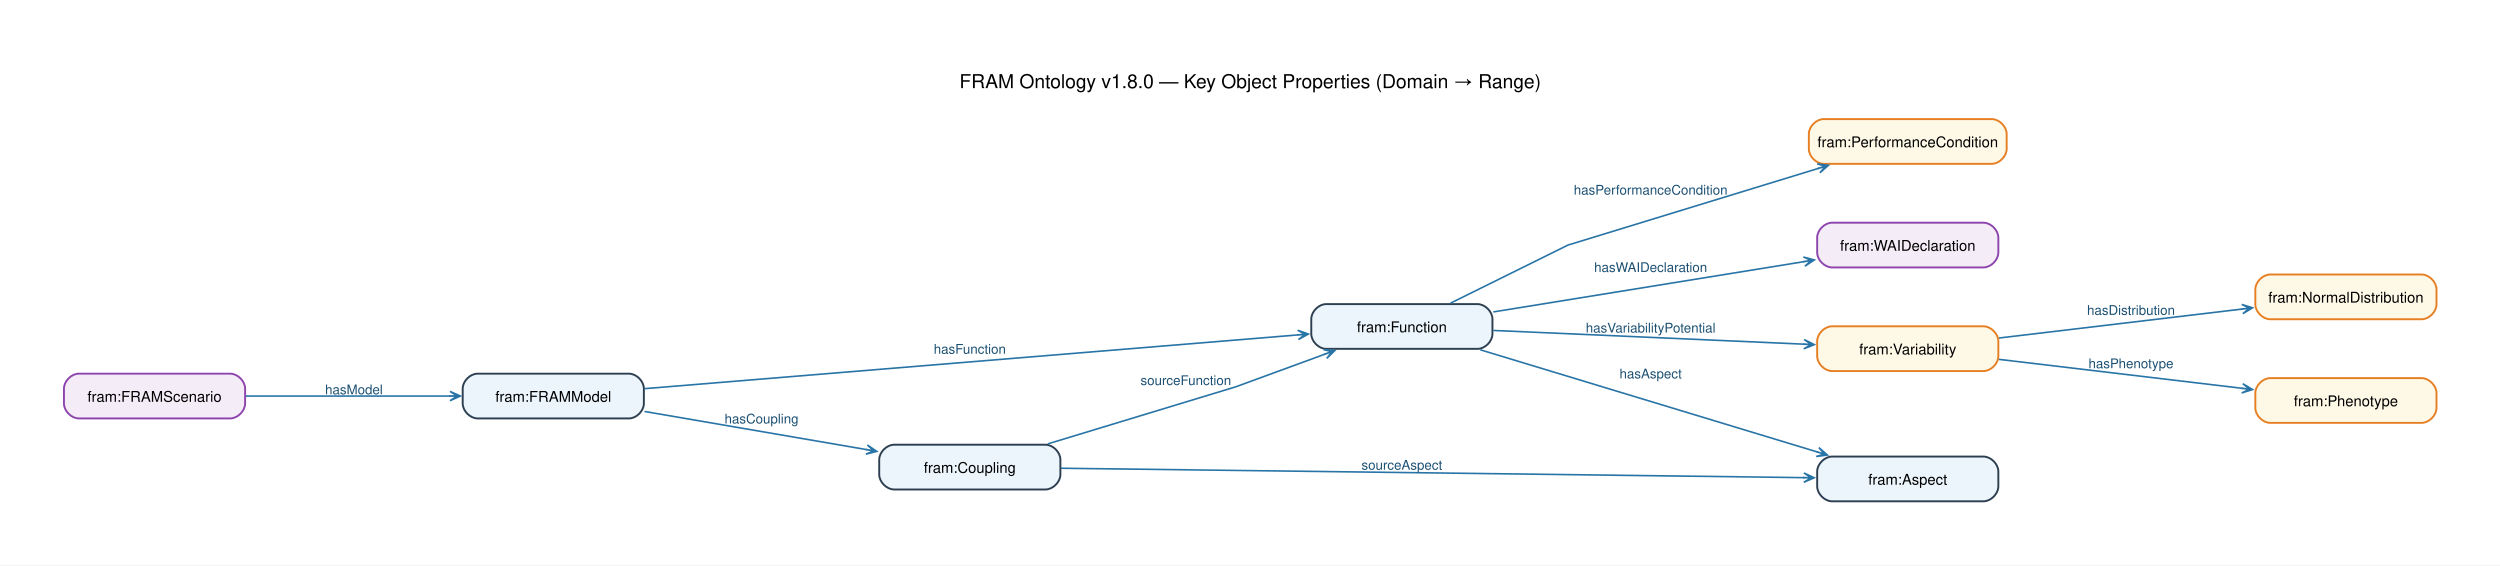
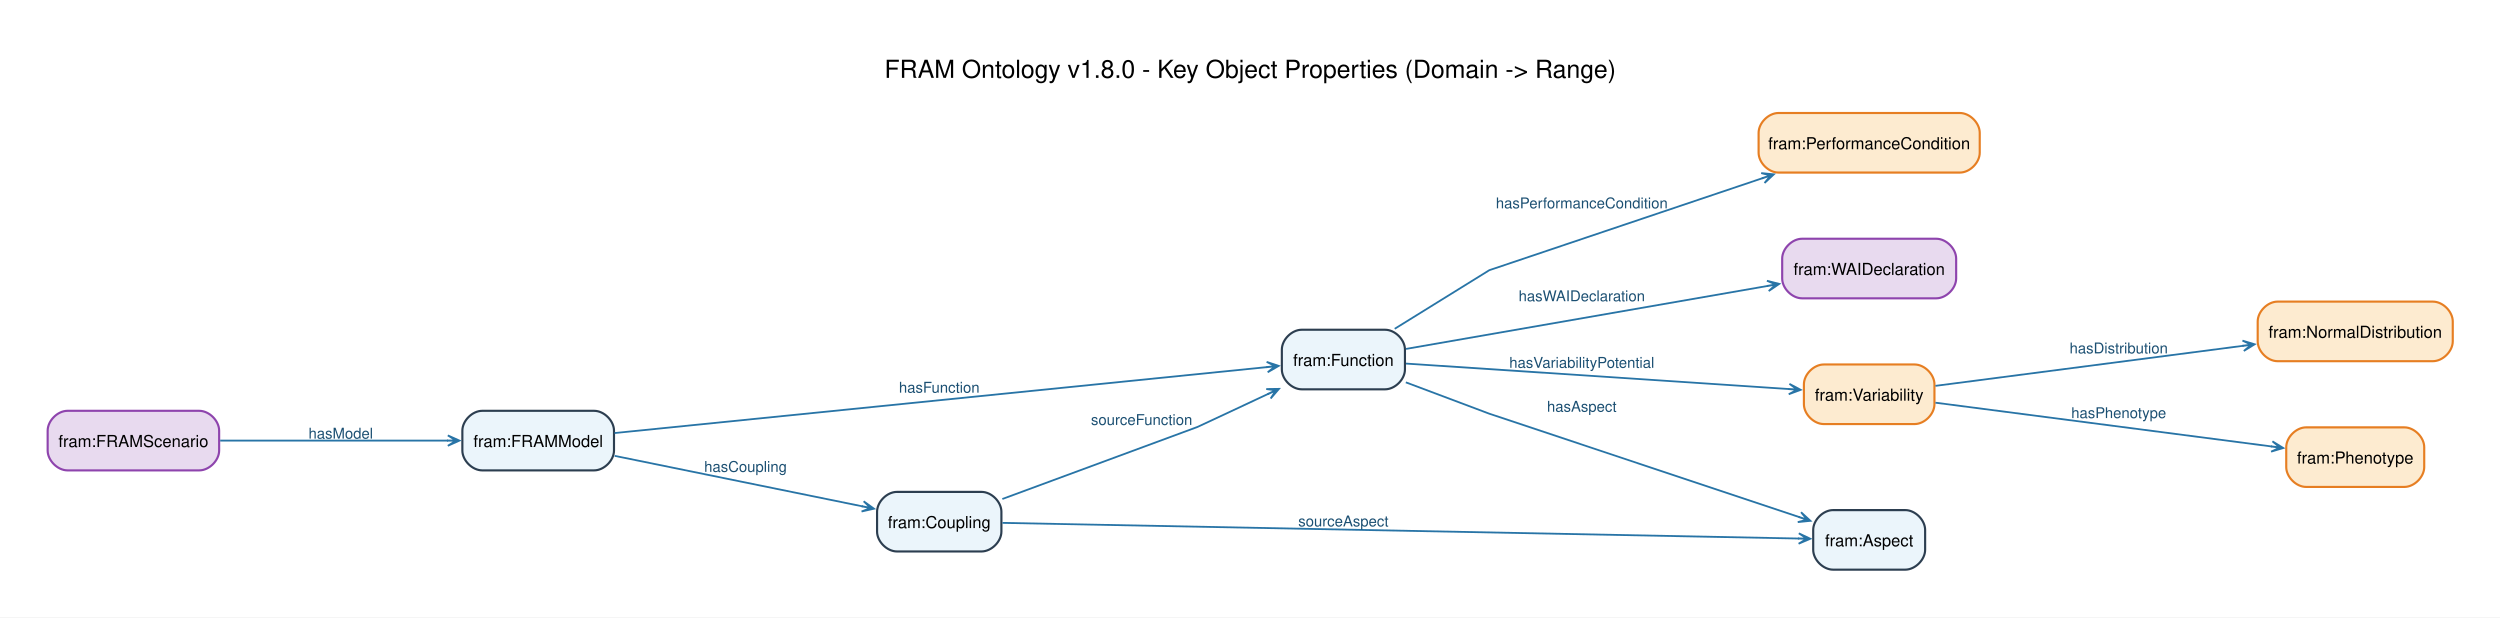
- <svg xmlns="http://www.w3.org/2000/svg" width="1689pt" height="382pt" viewBox="0.00 0.00 1689.00 382.00">
-   <g id="graph0" class="graph" transform="scale(1 1) rotate(0) translate(43.2 338.69)">
-     <polygon fill="white" stroke="none" points="-43.2,43.2 -43.2,-338.69 1646.1,-338.69 1646.1,43.2 -43.2,43.2" />
-     <text xml:space="preserve" text-anchor="middle" x="801.45" y="-279.14" font-family="Helvetica,sans-Serif" font-size="13.00">FRAM Ontology v1.8.0 — Key Object Properties (Domain → Range)</text>
-     <text xml:space="preserve" text-anchor="middle" x="801.45" y="-263.39" font-family="Helvetica,sans-Serif" font-size="13.00"> </text>
+ <svg xmlns="http://www.w3.org/2000/svg" width="1511pt" height="373pt" viewBox="0.00 0.00 1511.00 373.00">
+   <g id="graph0" class="graph" transform="scale(1 1) rotate(0) translate(28.8 344.3)">
+     <polygon fill="white" stroke="none" points="-28.8,28.8 -28.8,-344.3 1482.45,-344.3 1482.45,28.8 -28.8,28.8" />
+     <text xml:space="preserve" text-anchor="middle" x="726.83" y="-297.25" font-family="Helvetica,sans-Serif" font-size="15.00">FRAM Ontology v1.8.0 - Key Object Properties (Domain -&gt; Range)</text>
+     <text xml:space="preserve" text-anchor="middle" x="726.83" y="-281.5" font-family="Helvetica,sans-Serif" font-size="15.00"> </text>
    <g id="node1" class="node">
-       <path fill="#f4ecf7" stroke="#8e44ad" stroke-width="1.3" d="M112.32,-86.24C112.32,-86.24 10.08,-86.24 10.08,-86.24 5.04,-86.24 0,-81.2 0,-76.16 0,-76.16 0,-66.08 0,-66.08 0,-61.04 5.04,-56 10.08,-56 10.08,-56 112.32,-56 112.32,-56 117.36,-56 122.4,-61.04 122.4,-66.08 122.4,-66.08 122.4,-76.16 122.4,-76.16 122.4,-81.2 117.36,-86.24 112.32,-86.24" />
-       <text xml:space="preserve" text-anchor="middle" x="61.2" y="-67.25" font-family="Helvetica,sans-Serif" font-size="10.00">fram:FRAMScenario</text>
+       <path fill="#e8daef" stroke="#8e44ad" stroke-width="1.3" d="M91.65,-96C91.65,-96 12,-96 12,-96 6,-96 0,-90 0,-84 0,-84 0,-72 0,-72 0,-66 6,-60 12,-60 12,-60 91.65,-60 91.65,-60 97.65,-60 103.65,-66 103.65,-72 103.65,-72 103.65,-84 103.65,-84 103.65,-90 97.65,-96 91.65,-96" />
+       <text xml:space="preserve" text-anchor="middle" x="51.83" y="-74.12" font-family="Helvetica,sans-Serif" font-size="10.00">fram:FRAMScenario</text>
    </g>
    <g id="node2" class="node">
-       <path fill="#ebf5fb" stroke="#2c3e50" stroke-width="1.3" d="M381.72,-86.24C381.72,-86.24 279.48,-86.24 279.48,-86.24 274.44,-86.24 269.4,-81.2 269.4,-76.16 269.4,-76.16 269.4,-66.08 269.4,-66.08 269.4,-61.04 274.44,-56 279.48,-56 279.48,-56 381.72,-56 381.72,-56 386.76,-56 391.8,-61.04 391.8,-66.08 391.8,-66.08 391.8,-76.16 391.8,-76.16 391.8,-81.2 386.76,-86.24 381.72,-86.24" />
-       <text xml:space="preserve" text-anchor="middle" x="330.6" y="-67.25" font-family="Helvetica,sans-Serif" font-size="10.00">fram:FRAMModel</text>
+       <path fill="#ebf5fb" stroke="#2c3e50" stroke-width="1.3" d="M330.3,-96C330.3,-96 262.65,-96 262.65,-96 256.65,-96 250.65,-90 250.65,-84 250.65,-84 250.65,-72 250.65,-72 250.65,-66 256.65,-60 262.65,-60 262.65,-60 330.3,-60 330.3,-60 336.3,-60 342.3,-66 342.3,-72 342.3,-72 342.3,-84 342.3,-84 342.3,-90 336.3,-96 330.3,-96" />
+       <text xml:space="preserve" text-anchor="middle" x="296.48" y="-74.12" font-family="Helvetica,sans-Serif" font-size="10.00">fram:FRAMModel</text>
    </g>
    <g id="edge1" class="edge">
-       <path fill="none" stroke="#2874a6" stroke-width="1.1" d="M122.88,-71.12C163.99,-71.12 218.39,-71.12 261.06,-71.12" />
-       <polygon fill="#2874a6" stroke="#2874a6" stroke-width="1.1" points="267.82,-71.12 260.82,-74.27 265.66,-71.17 260.82,-71.17 260.82,-71.12 260.82,-71.07 265.66,-71.07 260.82,-67.97 267.82,-71.12" />
-       <text xml:space="preserve" text-anchor="middle" x="195.9" y="-72.32" font-family="Helvetica,sans-Serif" font-size="9.00" fill="#1b4f72"> hasModel </text>
+       <path fill="none" stroke="#2874a6" stroke-width="1.1" d="M104.28,-78C144.76,-78 200.98,-78 241.97,-78" />
+       <polygon fill="#2874a6" stroke="#2874a6" stroke-width="1.1" points="248.88,-78 241.88,-81.15 246.72,-78.05 241.88,-78.05 241.88,-78 241.88,-77.95 246.72,-77.95 241.88,-74.85 248.88,-78" />
+       <text xml:space="preserve" text-anchor="middle" x="177.15" y="-79.2" font-family="Helvetica,sans-Serif" font-size="9.00" fill="#1b4f72"> hasModel </text>
    </g>
    <g id="node3" class="node">
-       <path fill="#ebf5fb" stroke="#2c3e50" stroke-width="1.3" d="M955.02,-133.24C955.02,-133.24 852.78,-133.24 852.78,-133.24 847.74,-133.24 842.7,-128.2 842.7,-123.16 842.7,-123.16 842.7,-113.08 842.7,-113.08 842.7,-108.04 847.74,-103 852.78,-103 852.78,-103 955.02,-103 955.02,-103 960.06,-103 965.1,-108.04 965.1,-113.08 965.1,-113.08 965.1,-123.16 965.1,-123.16 965.1,-128.2 960.06,-133.24 955.02,-133.24" />
-       <text xml:space="preserve" text-anchor="middle" x="903.9" y="-114.25" font-family="Helvetica,sans-Serif" font-size="10.00">fram:Function</text>
+       <path fill="#ebf5fb" stroke="#2c3e50" stroke-width="1.3" d="M808.35,-145C808.35,-145 757.95,-145 757.95,-145 751.95,-145 745.95,-139 745.95,-133 745.95,-133 745.95,-121 745.95,-121 745.95,-115 751.95,-109 757.95,-109 757.95,-109 808.35,-109 808.35,-109 814.35,-109 820.35,-115 820.35,-121 820.35,-121 820.35,-133 820.35,-133 820.35,-139 814.35,-145 808.35,-145" />
+       <text xml:space="preserve" text-anchor="middle" x="783.15" y="-123.12" font-family="Helvetica,sans-Serif" font-size="10.00">fram:Function</text>
    </g>
    <g id="edge2" class="edge">
-       <path fill="none" stroke="#2874a6" stroke-width="1.1" d="M392.2,-76.11C499.22,-84.91 721.02,-103.16 833.8,-112.44" />
-       <polygon fill="#2874a6" stroke="#2874a6" stroke-width="1.1" points="840.73,-113.01 833.49,-115.57 838.57,-112.88 833.75,-112.48 833.75,-112.43 833.76,-112.38 838.58,-112.78 834.01,-109.29 840.73,-113.01" />
-       <text xml:space="preserve" text-anchor="middle" x="612" y="-99.72" font-family="Helvetica,sans-Serif" font-size="9.00" fill="#1b4f72"> hasFunction </text>
+       <path fill="none" stroke="#2874a6" stroke-width="1.1" d="M342.64,-82.57C435.04,-91.91 644.76,-113.11 737.08,-122.44" />
+       <polygon fill="#2874a6" stroke="#2874a6" stroke-width="1.1" points="744.05,-123.15 736.77,-125.58 741.89,-122.98 737.08,-122.49 737.08,-122.44 737.09,-122.39 741.9,-122.88 737.4,-119.31 744.05,-123.15" />
+       <text xml:space="preserve" text-anchor="middle" x="538.88" y="-106.96" font-family="Helvetica,sans-Serif" font-size="9.00" fill="#1b4f72"> hasFunction </text>
    </g>
    <g id="node4" class="node">
-       <path fill="#ebf5fb" stroke="#2c3e50" stroke-width="1.3" d="M663.12,-38.24C663.12,-38.24 560.88,-38.24 560.88,-38.24 555.84,-38.24 550.8,-33.2 550.8,-28.16 550.8,-28.16 550.8,-18.08 550.8,-18.08 550.8,-13.04 555.84,-8 560.88,-8 560.88,-8 663.12,-8 663.12,-8 668.16,-8 673.2,-13.04 673.2,-18.08 673.2,-18.08 673.2,-28.16 673.2,-28.16 673.2,-33.2 668.16,-38.24 663.12,-38.24" />
-       <text xml:space="preserve" text-anchor="middle" x="612" y="-19.24" font-family="Helvetica,sans-Serif" font-size="10.00">fram:Coupling</text>
+       <path fill="#ebf5fb" stroke="#2c3e50" stroke-width="1.3" d="M564.45,-47C564.45,-47 513.3,-47 513.3,-47 507.3,-47 501.3,-41 501.3,-35 501.3,-35 501.3,-23 501.3,-23 501.3,-17 507.3,-11 513.3,-11 513.3,-11 564.45,-11 564.45,-11 570.45,-11 576.45,-17 576.45,-23 576.45,-23 576.45,-35 576.45,-35 576.45,-41 570.45,-47 564.45,-47" />
+       <text xml:space="preserve" text-anchor="middle" x="538.88" y="-25.12" font-family="Helvetica,sans-Serif" font-size="10.00">fram:Coupling</text>
    </g>
    <g id="edge3" class="edge">
-       <path fill="none" stroke="#2874a6" stroke-width="1.1" d="M392.23,-60.7C436.44,-53.11 496.4,-42.81 542.37,-34.91" />
-       <polygon fill="#2874a6" stroke="#2874a6" stroke-width="1.1" points="549.17,-33.74 542.81,-38.03 547.05,-34.16 542.28,-34.98 542.27,-34.93 542.26,-34.88 547.03,-34.06 541.74,-31.82 549.17,-33.74" />
-       <text xml:space="preserve" text-anchor="middle" x="471.3" y="-52.62" font-family="Helvetica,sans-Serif" font-size="9.00" fill="#1b4f72"> hasCoupling </text>
+       <path fill="none" stroke="#2874a6" stroke-width="1.1" d="M342.69,-68.78C385.63,-60.03 449.81,-46.95 492.72,-38.2" />
+       <polygon fill="#2874a6" stroke="#2874a6" stroke-width="1.1" points="499.43,-36.84 493.2,-41.32 497.32,-37.32 492.58,-38.28 492.57,-38.23 492.56,-38.19 497.3,-37.22 491.94,-35.15 499.43,-36.84" />
+       <text xml:space="preserve" text-anchor="middle" x="421.8" y="-59.09" font-family="Helvetica,sans-Serif" font-size="9.00" fill="#1b4f72"> hasCoupling </text>
    </g>
    <g id="node5" class="node">
-       <path fill="#ebf5fb" stroke="#2c3e50" stroke-width="1.3" d="M1296.8,-30.24C1296.8,-30.24 1194.56,-30.24 1194.56,-30.24 1189.52,-30.24 1184.48,-25.2 1184.48,-20.16 1184.48,-20.16 1184.48,-10.08 1184.48,-10.08 1184.48,-5.04 1189.52,0 1194.56,0 1194.56,0 1296.8,0 1296.8,0 1301.84,0 1306.88,-5.04 1306.88,-10.08 1306.88,-10.08 1306.88,-20.16 1306.88,-20.16 1306.88,-25.2 1301.84,-30.24 1296.8,-30.24" />
-       <text xml:space="preserve" text-anchor="middle" x="1245.68" y="-11.24" font-family="Helvetica,sans-Serif" font-size="10.00">fram:Aspect</text>
+       <path fill="#ebf5fb" stroke="#2c3e50" stroke-width="1.3" d="M1122.75,-36C1122.75,-36 1079.1,-36 1079.1,-36 1073.1,-36 1067.1,-30 1067.1,-24 1067.1,-24 1067.1,-12 1067.1,-12 1067.1,-6 1073.1,0 1079.1,0 1079.1,0 1122.75,0 1122.75,0 1128.75,0 1134.75,-6 1134.75,-12 1134.75,-12 1134.75,-24 1134.75,-24 1134.75,-30 1128.75,-36 1122.75,-36" />
+       <text xml:space="preserve" text-anchor="middle" x="1100.93" y="-14.12" font-family="Helvetica,sans-Serif" font-size="10.00">fram:Aspect</text>
    </g>
    <g id="edge4" class="edge">
-       <path fill="none" stroke="#2874a6" stroke-width="1.1" d="M956.87,-102.36C1018.33,-83.74 1120.39,-52.79 1185.02,-33.2" />
-       <polygon fill="#2874a6" stroke="#2874a6" stroke-width="1.1" points="1191.42,-31.26 1185.64,-36.31 1189.37,-31.94 1184.74,-33.34 1184.72,-33.29 1184.71,-33.25 1189.34,-31.84 1183.81,-30.28 1191.42,-31.26" />
-       <text xml:space="preserve" text-anchor="middle" x="1071.98" y="-83.06" font-family="Helvetica,sans-Serif" font-size="9.00" fill="#1b4f72"> hasAspect </text>
+       <path fill="none" stroke="#2874a6" stroke-width="1.1" d="M820.88,-113.21C844.71,-104.26 871.35,-94.25 871.35,-94.25 871.35,-94.25 993.19,-53.61 1058.96,-31.67" />
+       <polygon fill="#2874a6" stroke="#2874a6" stroke-width="1.1" points="1065.42,-29.51 1059.77,-34.71 1063.38,-30.24 1058.79,-31.77 1058.78,-31.73 1058.76,-31.68 1063.35,-30.15 1057.78,-28.74 1065.42,-29.51" />
+       <text xml:space="preserve" text-anchor="middle" x="927.23" y="-95.45" font-family="Helvetica,sans-Serif" font-size="9.00" fill="#1b4f72"> hasAspect </text>
    </g>
    <g id="node6" class="node">
-       <path fill="#fef9e7" stroke="#e67e22" stroke-width="1.3" d="M1296.8,-118.24C1296.8,-118.24 1194.56,-118.24 1194.56,-118.24 1189.52,-118.24 1184.48,-113.2 1184.48,-108.16 1184.48,-108.16 1184.48,-98.08 1184.48,-98.08 1184.48,-93.04 1189.52,-88 1194.56,-88 1194.56,-88 1296.8,-88 1296.8,-88 1301.84,-88 1306.88,-93.04 1306.88,-98.08 1306.88,-98.08 1306.88,-108.16 1306.88,-108.16 1306.88,-113.2 1301.84,-118.24 1296.8,-118.24" />
-       <text xml:space="preserve" text-anchor="middle" x="1245.68" y="-99.25" font-family="Helvetica,sans-Serif" font-size="10.00">fram:Variability</text>
+       <path fill="#fdebd0" stroke="#e67e22" stroke-width="1.3" d="M1128.38,-124C1128.38,-124 1073.48,-124 1073.48,-124 1067.48,-124 1061.48,-118 1061.48,-112 1061.48,-112 1061.48,-100 1061.48,-100 1061.48,-94 1067.48,-88 1073.48,-88 1073.48,-88 1128.38,-88 1128.38,-88 1134.38,-88 1140.38,-94 1140.38,-100 1140.38,-100 1140.38,-112 1140.38,-112 1140.38,-118 1134.38,-124 1128.38,-124" />
+       <text xml:space="preserve" text-anchor="middle" x="1100.93" y="-102.12" font-family="Helvetica,sans-Serif" font-size="10.00">fram:Variability</text>
    </g>
    <g id="edge7" class="edge">
-       <path fill="none" stroke="#2874a6" stroke-width="1.1" d="M965.64,-115.44C1024.65,-112.83 1114.12,-108.88 1175.76,-106.16" />
-       <polygon fill="#2874a6" stroke="#2874a6" stroke-width="1.1" points="1182.55,-105.86 1175.69,-109.32 1180.39,-106.01 1175.55,-106.22 1175.55,-106.17 1175.55,-106.12 1180.39,-105.91 1175.41,-103.02 1182.55,-105.86" />
-       <text xml:space="preserve" text-anchor="middle" x="1071.98" y="-114.04" font-family="Helvetica,sans-Serif" font-size="9.00" fill="#1b4f72"> hasVariabilityPotential </text>
+       <path fill="none" stroke="#2874a6" stroke-width="1.1" d="M820.99,-124.55C878.44,-120.73 989.34,-113.35 1052.63,-109.15" />
+       <polygon fill="#2874a6" stroke="#2874a6" stroke-width="1.1" points="1059.51,-108.69 1052.74,-112.3 1057.36,-108.88 1052.53,-109.2 1052.53,-109.15 1052.53,-109.1 1057.36,-108.78 1052.32,-106.01 1059.51,-108.69" />
+       <text xml:space="preserve" text-anchor="middle" x="927.23" y="-121.99" font-family="Helvetica,sans-Serif" font-size="9.00" fill="#1b4f72"> hasVariabilityPotential </text>
    </g>
    <g id="node9" class="node">
-       <path fill="#fef9e7" stroke="#e67e22" stroke-width="1.3" d="M1302.42,-258.24C1302.42,-258.24 1188.93,-258.24 1188.93,-258.24 1183.89,-258.24 1178.85,-253.2 1178.85,-248.16 1178.85,-248.16 1178.85,-238.08 1178.85,-238.08 1178.85,-233.04 1183.89,-228 1188.93,-228 1188.93,-228 1302.42,-228 1302.42,-228 1307.46,-228 1312.5,-233.04 1312.5,-238.08 1312.5,-238.08 1312.5,-248.16 1312.5,-248.16 1312.5,-253.2 1307.46,-258.24 1302.42,-258.24" />
-       <text xml:space="preserve" text-anchor="middle" x="1245.68" y="-239.25" font-family="Helvetica,sans-Serif" font-size="10.00">fram:PerformanceCondition</text>
+       <path fill="#fdebd0" stroke="#e67e22" stroke-width="1.3" d="M1155.75,-276C1155.75,-276 1046.1,-276 1046.1,-276 1040.1,-276 1034.1,-270 1034.1,-264 1034.1,-264 1034.1,-252 1034.1,-252 1034.1,-246 1040.1,-240 1046.1,-240 1046.1,-240 1155.75,-240 1155.75,-240 1161.75,-240 1167.75,-246 1167.75,-252 1167.75,-252 1167.75,-264 1167.75,-264 1167.75,-270 1161.75,-276 1155.75,-276" />
+       <text xml:space="preserve" text-anchor="middle" x="1100.93" y="-254.12" font-family="Helvetica,sans-Serif" font-size="10.00">fram:PerformanceCondition</text>
    </g>
    <g id="edge10" class="edge">
-       <path fill="none" stroke="#2874a6" stroke-width="1.1" d="M936.77,-133.88C969.62,-150.13 1016.1,-173.12 1016.1,-173.12 1016.1,-173.12 1117.98,-204.32 1185.71,-225.06" />
-       <polygon fill="#2874a6" stroke="#2874a6" stroke-width="1.1" points="1192.1,-227.02 1184.48,-227.98 1190.02,-226.43 1185.39,-225.02 1185.4,-224.97 1185.42,-224.92 1190.05,-226.34 1186.33,-221.96 1192.1,-227.02" />
-       <text xml:space="preserve" text-anchor="middle" x="1071.98" y="-207.22" font-family="Helvetica,sans-Serif" font-size="9.00" fill="#1b4f72"> hasPerformanceCondition </text>
+       <path fill="none" stroke="#2874a6" stroke-width="1.1" d="M814.16,-145.58C839.38,-161.2 871.35,-181 871.35,-181 871.35,-181 969.25,-213.98 1036.91,-236.77" />
+       <polygon fill="#2874a6" stroke="#2874a6" stroke-width="1.1" points="1043.32,-238.93 1035.68,-239.68 1041.26,-238.29 1036.67,-236.75 1036.69,-236.7 1036.71,-236.65 1041.29,-238.2 1037.7,-233.71 1043.32,-238.93" />
+       <text xml:space="preserve" text-anchor="middle" x="927.23" y="-218.39" font-family="Helvetica,sans-Serif" font-size="9.00" fill="#1b4f72"> hasPerformanceCondition </text>
    </g>
    <g id="node10" class="node">
-       <path fill="#f4ecf7" stroke="#8e44ad" stroke-width="1.3" d="M1296.8,-188.24C1296.8,-188.24 1194.56,-188.24 1194.56,-188.24 1189.52,-188.24 1184.48,-183.2 1184.48,-178.16 1184.48,-178.16 1184.48,-168.08 1184.48,-168.08 1184.48,-163.04 1189.52,-158 1194.56,-158 1194.56,-158 1296.8,-158 1296.8,-158 1301.84,-158 1306.88,-163.04 1306.88,-168.08 1306.88,-168.08 1306.88,-178.16 1306.88,-178.16 1306.88,-183.2 1301.84,-188.24 1296.8,-188.24" />
-       <text xml:space="preserve" text-anchor="middle" x="1245.68" y="-169.25" font-family="Helvetica,sans-Serif" font-size="10.00">fram:WAIDeclaration</text>
+       <path fill="#e8daef" stroke="#8e44ad" stroke-width="1.3" d="M1141.5,-200C1141.5,-200 1060.35,-200 1060.35,-200 1054.35,-200 1048.35,-194 1048.35,-188 1048.35,-188 1048.35,-176 1048.35,-176 1048.35,-170 1054.35,-164 1060.35,-164 1060.35,-164 1141.5,-164 1141.5,-164 1147.5,-164 1153.5,-170 1153.5,-176 1153.5,-176 1153.5,-188 1153.5,-188 1153.5,-194 1147.5,-200 1141.5,-200" />
+       <text xml:space="preserve" text-anchor="middle" x="1100.93" y="-178.12" font-family="Helvetica,sans-Serif" font-size="10.00">fram:WAIDeclaration</text>
    </g>
    <g id="edge11" class="edge">
-       <path fill="none" stroke="#2874a6" stroke-width="1.1" d="M965.64,-127.95C1024.65,-137.5 1114.12,-151.99 1175.76,-161.96" />
-       <polygon fill="#2874a6" stroke="#2874a6" stroke-width="1.1" points="1182.56,-163.07 1175.15,-165.06 1180.42,-162.77 1175.64,-162 1175.65,-161.95 1175.66,-161.9 1180.44,-162.67 1176.15,-158.84 1182.56,-163.07" />
-       <text xml:space="preserve" text-anchor="middle" x="1071.98" y="-154.96" font-family="Helvetica,sans-Serif" font-size="9.00" fill="#1b4f72"> hasWAIDeclaration </text>
+       <path fill="none" stroke="#2874a6" stroke-width="1.1" d="M820.99,-133.42C874.74,-142.78 975.26,-160.29 1039.81,-171.53" />
+       <polygon fill="#2874a6" stroke="#2874a6" stroke-width="1.1" points="1046.57,-172.71 1039.14,-174.61 1044.44,-172.39 1039.67,-171.56 1039.68,-171.51 1039.69,-171.46 1044.45,-172.29 1040.22,-168.4 1046.57,-172.71" />
+       <text xml:space="preserve" text-anchor="middle" x="927.23" y="-162.24" font-family="Helvetica,sans-Serif" font-size="9.00" fill="#1b4f72"> hasWAIDeclaration </text>
    </g>
    <g id="edge5" class="edge">
-       <path fill="none" stroke="#2874a6" stroke-width="1.1" d="M664.69,-38.81C717.46,-54.83 791.7,-77.37 791.7,-77.37 791.7,-77.37 822.81,-88.77 852.12,-99.51" />
-       <polygon fill="#2874a6" stroke="#2874a6" stroke-width="1.1" points="858.65,-101.9 850.99,-102.45 856.6,-101.21 852.06,-99.54 852.08,-99.5 852.09,-99.45 856.64,-101.11 853.16,-96.54 858.65,-101.9" />
-       <text xml:space="preserve" text-anchor="middle" x="757.95" y="-78.57" font-family="Helvetica,sans-Serif" font-size="9.00" fill="#1b4f72"> sourceFunction </text>
+       <path fill="none" stroke="#2874a6" stroke-width="1.1" d="M577.02,-42.71C622.9,-59.65 694.95,-86.25 694.95,-86.25 694.95,-86.25 716.45,-96.3 738.1,-106.42" />
+       <polygon fill="#2874a6" stroke="#2874a6" stroke-width="1.1" points="744.21,-109.27 736.53,-109.16 742.23,-108.4 737.84,-106.35 737.87,-106.31 737.89,-106.26 742.27,-108.31 739.2,-103.45 744.21,-109.27" />
+       <text xml:space="preserve" text-anchor="middle" x="661.2" y="-87.45" font-family="Helvetica,sans-Serif" font-size="9.00" fill="#1b4f72"> sourceFunction </text>
    </g>
    <g id="edge6" class="edge">
-       <path fill="none" stroke="#2874a6" stroke-width="1.1" d="M673.57,-22.35C791.56,-20.86 1051.53,-17.57 1175.84,-15.99" />
-       <polygon fill="#2874a6" stroke="#2874a6" stroke-width="1.1" points="1182.49,-15.91 1175.53,-19.15 1180.33,-15.98 1175.49,-16.05 1175.49,-16 1175.49,-15.95 1180.33,-15.88 1175.45,-12.85 1182.49,-15.91" />
-       <text xml:space="preserve" text-anchor="middle" x="903.9" y="-21.38" font-family="Helvetica,sans-Serif" font-size="9.00" fill="#1b4f72"> sourceAspect </text>
+       <path fill="none" stroke="#2874a6" stroke-width="1.1" d="M577.06,-28.27C677.43,-26.3 953.43,-20.88 1058.54,-18.81" />
+       <polygon fill="#2874a6" stroke="#2874a6" stroke-width="1.1" points="1065.35,-18.68 1058.42,-21.97 1063.19,-18.77 1058.36,-18.87 1058.35,-18.82 1058.35,-18.77 1063.19,-18.67 1058.29,-15.67 1065.35,-18.68" />
+       <text xml:space="preserve" text-anchor="middle" x="783.15" y="-26.15" font-family="Helvetica,sans-Serif" font-size="9.00" fill="#1b4f72"> sourceAspect </text>
    </g>
    <g id="node7" class="node">
-       <path fill="#fef9e7" stroke="#e67e22" stroke-width="1.3" d="M1592.82,-153.24C1592.82,-153.24 1490.58,-153.24 1490.58,-153.24 1485.54,-153.24 1480.5,-148.2 1480.5,-143.16 1480.5,-143.16 1480.5,-133.08 1480.5,-133.08 1480.5,-128.04 1485.54,-123 1490.58,-123 1490.58,-123 1592.82,-123 1592.82,-123 1597.86,-123 1602.9,-128.04 1602.9,-133.08 1602.9,-133.08 1602.9,-143.16 1602.9,-143.16 1602.9,-148.2 1597.86,-153.24 1592.82,-153.24" />
-       <text xml:space="preserve" text-anchor="middle" x="1541.7" y="-134.25" font-family="Helvetica,sans-Serif" font-size="10.00">fram:NormalDistribution</text>
+       <path fill="#fdebd0" stroke="#e67e22" stroke-width="1.3" d="M1441.65,-162C1441.65,-162 1347.75,-162 1347.75,-162 1341.75,-162 1335.75,-156 1335.75,-150 1335.75,-150 1335.75,-138 1335.75,-138 1335.75,-132 1341.75,-126 1347.75,-126 1347.75,-126 1441.65,-126 1441.65,-126 1447.65,-126 1453.65,-132 1453.65,-138 1453.65,-138 1453.65,-150 1453.65,-150 1453.65,-156 1447.65,-162 1441.65,-162" />
+       <text xml:space="preserve" text-anchor="middle" x="1394.7" y="-140.12" font-family="Helvetica,sans-Serif" font-size="10.00">fram:NormalDistribution</text>
    </g>
    <g id="edge8" class="edge">
-       <path fill="none" stroke="#2874a6" stroke-width="1.1" d="M1307.24,-110.33C1355.09,-116.03 1421.9,-123.98 1471.79,-129.92" />
-       <polygon fill="#2874a6" stroke="#2874a6" stroke-width="1.1" points="1478.63,-130.73 1471.31,-133.03 1476.48,-130.53 1471.67,-129.95 1471.68,-129.9 1471.68,-129.85 1476.49,-130.43 1472.05,-126.78 1478.63,-130.73" />
-       <text xml:space="preserve" text-anchor="middle" x="1396.5" y="-125.98" font-family="Helvetica,sans-Serif" font-size="9.00" fill="#1b4f72"> hasDistribution </text>
+       <path fill="none" stroke="#2874a6" stroke-width="1.1" d="M1140.97,-111.09C1188.58,-117.29 1269.79,-127.86 1327.29,-135.35" />
+       <polygon fill="#2874a6" stroke="#2874a6" stroke-width="1.1" points="1333.91,-136.21 1326.56,-138.43 1331.76,-135.98 1326.96,-135.36 1326.97,-135.31 1326.98,-135.26 1331.78,-135.88 1327.38,-132.19 1333.91,-136.21" />
+       <text xml:space="preserve" text-anchor="middle" x="1251.75" y="-130.72" font-family="Helvetica,sans-Serif" font-size="9.00" fill="#1b4f72"> hasDistribution </text>
    </g>
    <g id="node8" class="node">
-       <path fill="#fef9e7" stroke="#e67e22" stroke-width="1.3" d="M1592.82,-83.24C1592.82,-83.24 1490.58,-83.24 1490.58,-83.24 1485.54,-83.24 1480.5,-78.2 1480.5,-73.16 1480.5,-73.16 1480.5,-63.08 1480.5,-63.08 1480.5,-58.04 1485.54,-53 1490.58,-53 1490.58,-53 1592.82,-53 1592.82,-53 1597.86,-53 1602.9,-58.04 1602.9,-63.08 1602.9,-63.08 1602.9,-73.16 1602.9,-73.16 1602.9,-78.2 1597.86,-83.24 1592.82,-83.24" />
-       <text xml:space="preserve" text-anchor="middle" x="1541.7" y="-64.25" font-family="Helvetica,sans-Serif" font-size="10.00">fram:Phenotype</text>
+       <path fill="#fdebd0" stroke="#e67e22" stroke-width="1.3" d="M1424.4,-86C1424.4,-86 1365,-86 1365,-86 1359,-86 1353,-80 1353,-74 1353,-74 1353,-62 1353,-62 1353,-56 1359,-50 1365,-50 1365,-50 1424.4,-50 1424.4,-50 1430.4,-50 1436.4,-56 1436.4,-62 1436.4,-62 1436.4,-74 1436.4,-74 1436.4,-80 1430.4,-86 1424.4,-86" />
+       <text xml:space="preserve" text-anchor="middle" x="1394.7" y="-64.12" font-family="Helvetica,sans-Serif" font-size="10.00">fram:Phenotype</text>
    </g>
    <g id="edge9" class="edge">
-       <path fill="none" stroke="#2874a6" stroke-width="1.1" d="M1307.24,-95.91C1355.09,-90.21 1421.9,-82.26 1471.79,-76.32" />
-       <polygon fill="#2874a6" stroke="#2874a6" stroke-width="1.1" points="1478.63,-75.51 1472.05,-79.46 1476.49,-75.81 1471.68,-76.39 1471.68,-76.34 1471.67,-76.29 1476.48,-75.71 1471.31,-73.21 1478.63,-75.51" />
-       <text xml:space="preserve" text-anchor="middle" x="1396.5" y="-89.95" font-family="Helvetica,sans-Serif" font-size="9.00" fill="#1b4f72"> hasPhenotype </text>
+       <path fill="none" stroke="#2874a6" stroke-width="1.1" d="M1140.97,-100.91C1193.51,-94.07 1286.99,-81.9 1344.34,-74.43" />
+       <polygon fill="#2874a6" stroke="#2874a6" stroke-width="1.1" points="1351.2,-73.53 1344.67,-77.56 1349.07,-73.86 1344.27,-74.49 1344.26,-74.44 1344.26,-74.39 1349.06,-73.76 1343.86,-71.32 1351.2,-73.53" />
+       <text xml:space="preserve" text-anchor="middle" x="1251.75" y="-91.6" font-family="Helvetica,sans-Serif" font-size="9.00" fill="#1b4f72"> hasPhenotype </text>
    </g>
  </g>
</svg>
